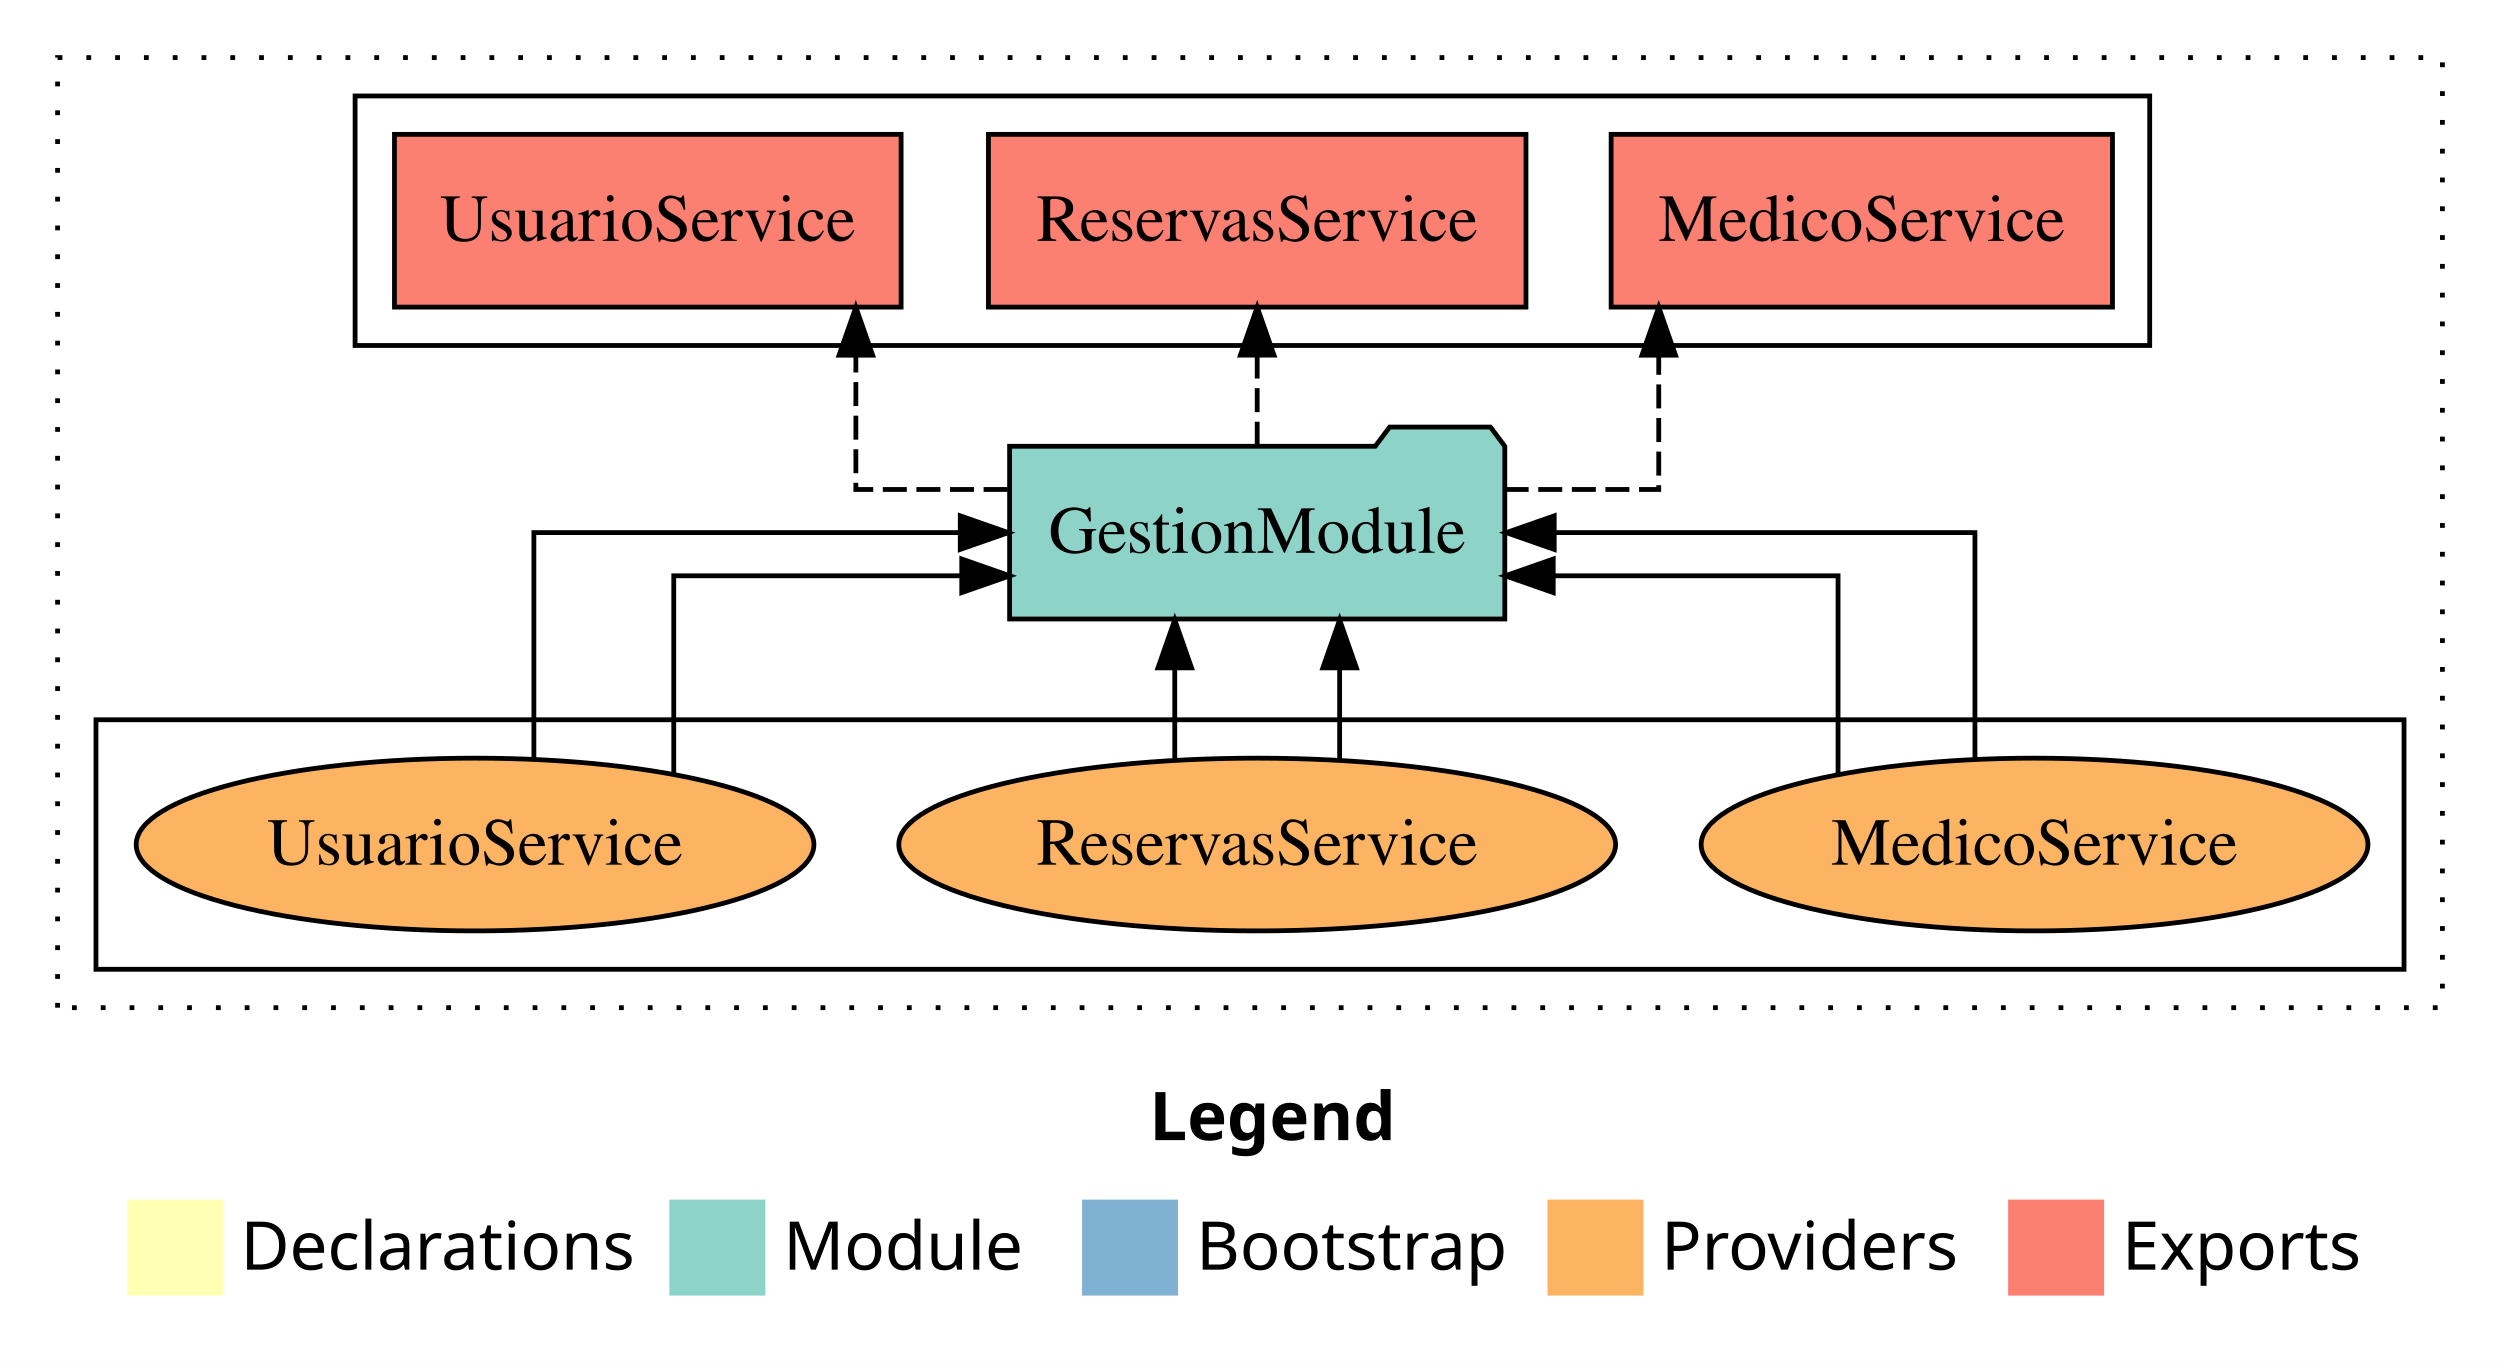
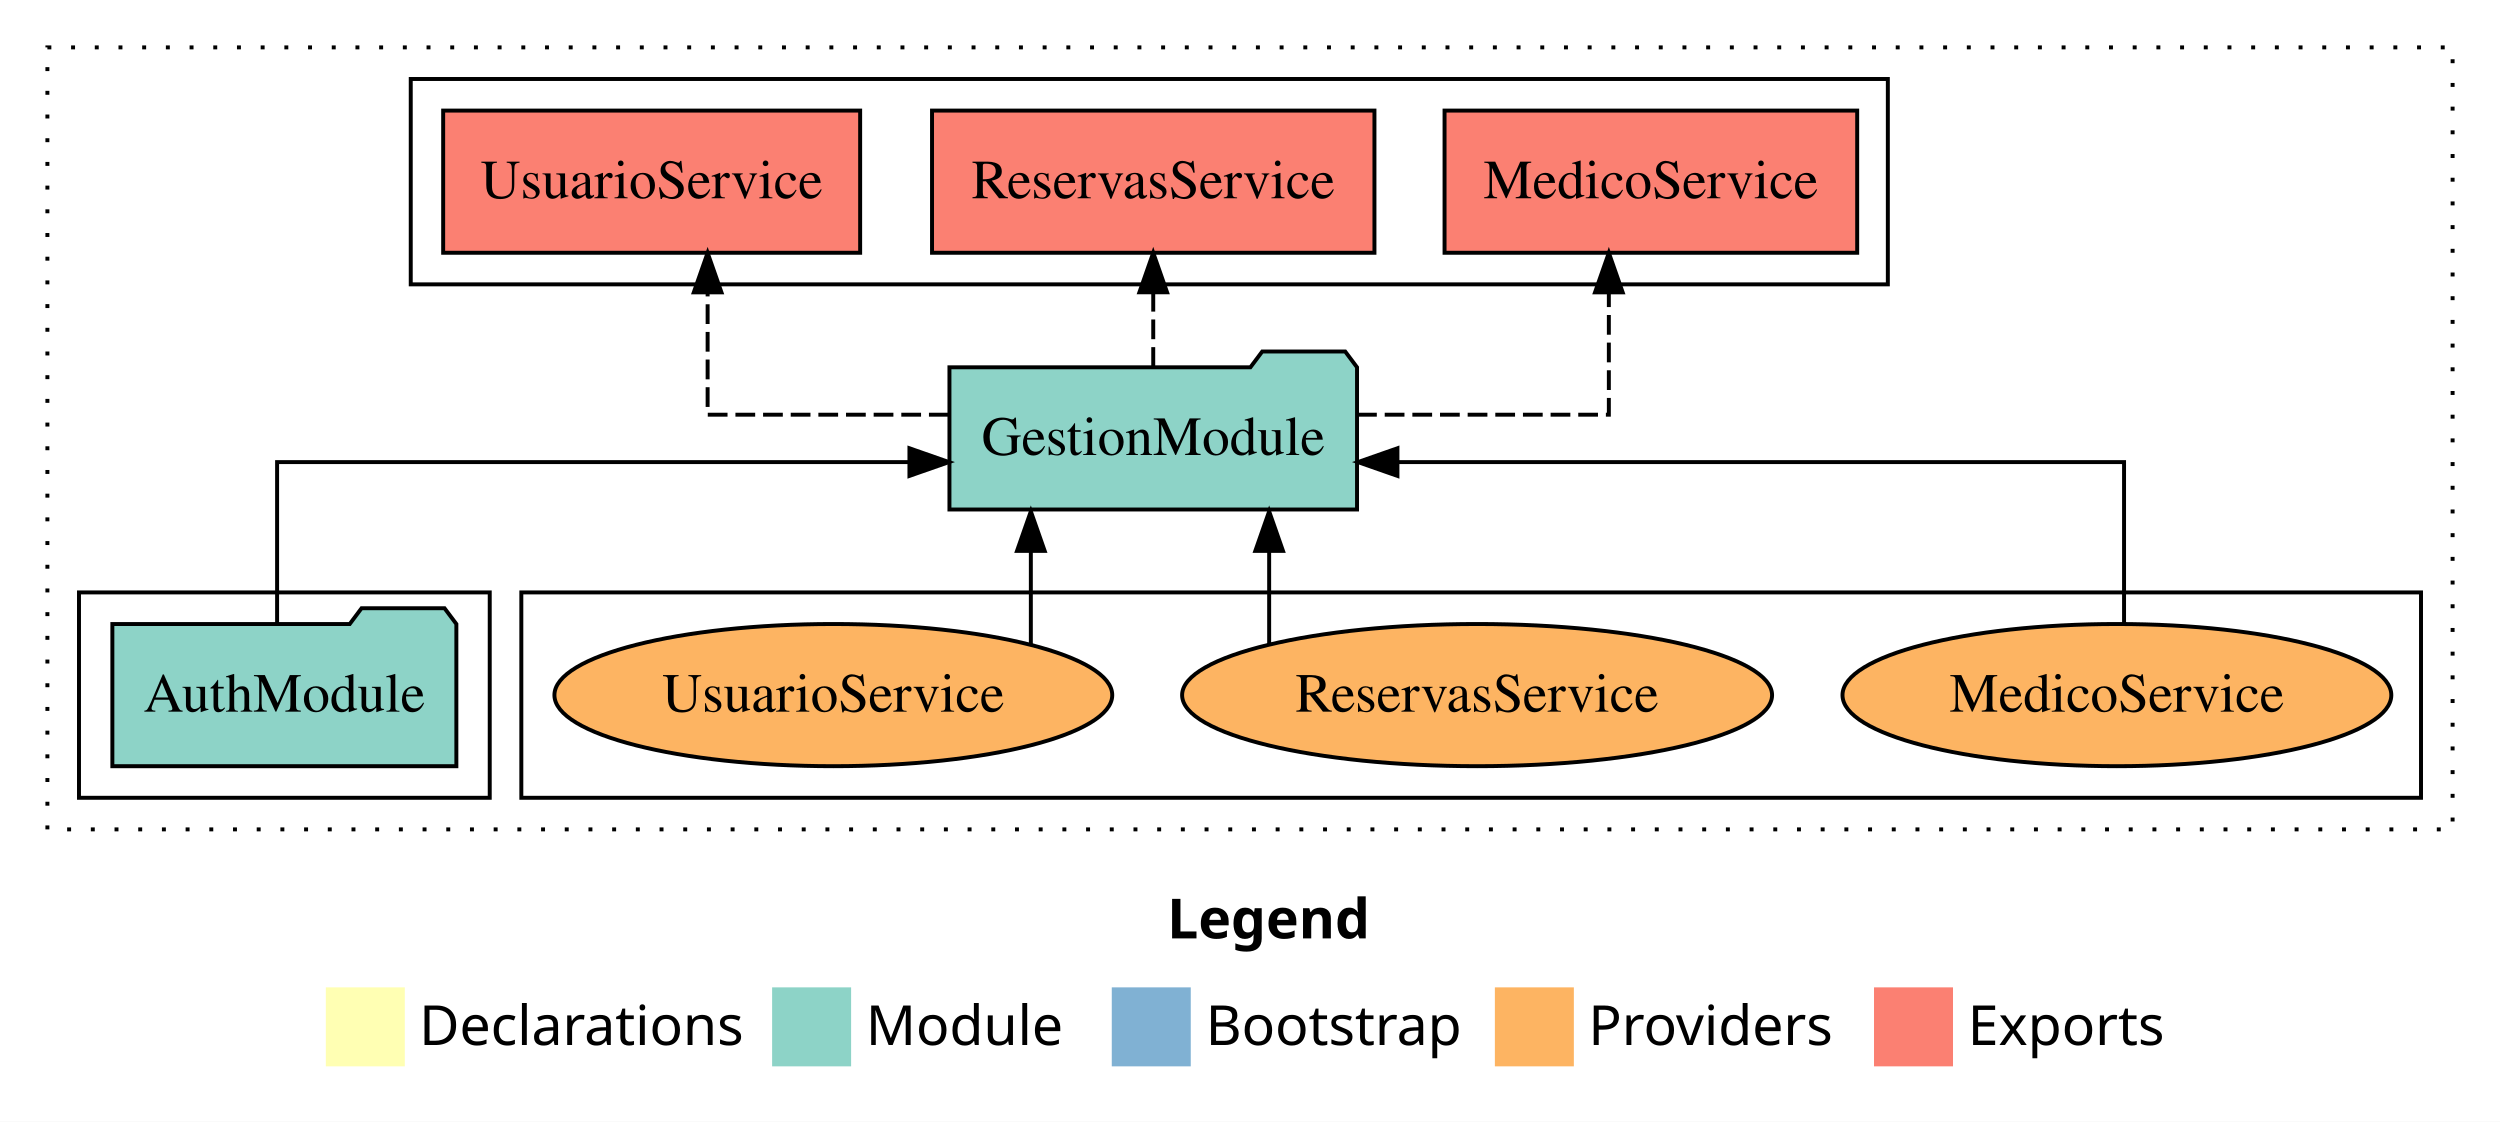
- <svg xmlns="http://www.w3.org/2000/svg" width="521pt" height="284pt" viewBox="0.00 0.00 521.00 284.00">
+ <svg xmlns="http://www.w3.org/2000/svg" width="633pt" height="284pt" viewBox="0.00 0.00 633.00 284.00">
  <g id="graph0" class="graph" transform="scale(1 1) rotate(0) translate(4 280)">
-     <polygon fill="white" stroke="transparent" points="-4,4 -4,-280 517,-280 517,4 -4,4" />
-     <text text-anchor="start" x="235.51" y="-42.4" font-family="Times-12" font-weight="bold" font-size="14.00">Legend</text>
-     <polygon fill="#ffffb3" stroke="transparent" points="22.5,-10 22.5,-30 42.5,-30 42.5,-10 22.5,-10" />
-     <text text-anchor="start" x="46.13" y="-15.4" font-family="Times-12" font-size="14.00">  Declarations</text>
-     <polygon fill="#8dd3c7" stroke="transparent" points="135.5,-10 135.5,-30 155.5,-30 155.5,-10 135.5,-10" />
-     <text text-anchor="start" x="159.23" y="-15.4" font-family="Times-12" font-size="14.00">  Module</text>
-     <polygon fill="#80b1d3" stroke="transparent" points="221.5,-10 221.5,-30 241.5,-30 241.5,-10 221.5,-10" />
-     <text text-anchor="start" x="245.28" y="-15.4" font-family="Times-12" font-size="14.00">  Bootstrap</text>
-     <polygon fill="#fdb462" stroke="transparent" points="318.5,-10 318.5,-30 338.5,-30 338.5,-10 318.5,-10" />
-     <text text-anchor="start" x="342.17" y="-15.4" font-family="Times-12" font-size="14.00">  Providers</text>
-     <polygon fill="#fb8072" stroke="transparent" points="414.5,-10 414.5,-30 434.5,-30 434.5,-10 414.5,-10" />
-     <text text-anchor="start" x="438.23" y="-15.4" font-family="Times-12" font-size="14.00">  Exports</text>
+     <polygon fill="white" stroke="transparent" points="-4,4 -4,-280 629,-280 629,4 -4,4" />
+     <text text-anchor="start" x="291.51" y="-42.4" font-family="Times-12" font-weight="bold" font-size="14.00">Legend</text>
+     <polygon fill="#ffffb3" stroke="transparent" points="78.5,-10 78.5,-30 98.5,-30 98.5,-10 78.5,-10" />
+     <text text-anchor="start" x="102.13" y="-15.4" font-family="Times-12" font-size="14.00">  Declarations</text>
+     <polygon fill="#8dd3c7" stroke="transparent" points="191.5,-10 191.5,-30 211.5,-30 211.5,-10 191.5,-10" />
+     <text text-anchor="start" x="215.23" y="-15.4" font-family="Times-12" font-size="14.00">  Module</text>
+     <polygon fill="#80b1d3" stroke="transparent" points="277.5,-10 277.5,-30 297.5,-30 297.5,-10 277.5,-10" />
+     <text text-anchor="start" x="301.28" y="-15.4" font-family="Times-12" font-size="14.00">  Bootstrap</text>
+     <polygon fill="#fdb462" stroke="transparent" points="374.5,-10 374.5,-30 394.5,-30 394.5,-10 374.5,-10" />
+     <text text-anchor="start" x="398.17" y="-15.4" font-family="Times-12" font-size="14.00">  Providers</text>
+     <polygon fill="#fb8072" stroke="transparent" points="470.5,-10 470.5,-30 490.5,-30 490.5,-10 470.5,-10" />
+     <text text-anchor="start" x="494.23" y="-15.4" font-family="Times-12" font-size="14.00">  Exports</text>
    <g id="clust1" class="cluster">
-       <polygon fill="none" stroke="black" stroke-dasharray="1,5" points="8,-70 8,-268 505,-268 505,-70 8,-70" />
+       <polygon fill="none" stroke="black" stroke-dasharray="1,5" points="8,-70 8,-268 617,-268 617,-70 8,-70" />
    </g>
    <g id="clust6" class="cluster">
-       <polygon fill="none" stroke="black" points="16,-78 16,-130 497,-130 497,-78 16,-78" />
+       <polygon fill="none" stroke="black" points="128,-78 128,-130 609,-130 609,-78 128,-78" />
+     </g>
+     <g id="clust3" class="cluster">
+       <polygon fill="none" stroke="black" points="16,-78 16,-130 120,-130 120,-78 16,-78" />
    </g>
    <g id="clust4" class="cluster">
-       <polygon fill="none" stroke="black" points="70,-208 70,-260 444,-260 444,-208 70,-208" />
+       <polygon fill="none" stroke="black" points="100,-208 100,-260 474,-260 474,-208 100,-208" />
    </g>
    <g id="node1" class="node">
-       <polygon fill="#fb8072" stroke="black" points="436.24,-252 331.76,-252 331.76,-216 436.24,-216 436.24,-252" />
-       <text text-anchor="middle" x="384" y="-229.8" font-family="Times,serif" font-size="14.00">MedicoService </text>
+       <polygon fill="#8dd3c7" stroke="black" points="111.55,-122 108.55,-126 87.55,-126 84.55,-122 24.45,-122 24.45,-86 111.55,-86 111.55,-122" />
+       <text text-anchor="middle" x="68" y="-99.8" font-family="Times,serif" font-size="14.00">AuthModule</text>
    </g>
    <g id="node2" class="node">
-       <polygon fill="#fb8072" stroke="black" points="314.01,-252 201.99,-252 201.99,-216 314.01,-216 314.01,-252" />
-       <text text-anchor="middle" x="258" y="-229.8" font-family="Times,serif" font-size="14.00">ReservasService </text>
+       <polygon fill="#8dd3c7" stroke="black" points="339.6,-187 336.6,-191 315.6,-191 312.6,-187 236.4,-187 236.4,-151 339.6,-151 339.6,-187" />
+       <text text-anchor="middle" x="288" y="-164.8" font-family="Times,serif" font-size="14.00">GestionModule</text>
+     </g>
+     <g id="edge1" class="edge">
+       <path fill="none" stroke="black" d="M66.16,-122.02C66.16,-139.37 66.16,-163 66.16,-163 66.16,-163 226.27,-163 226.27,-163" />
+       <polygon fill="black" stroke="black" points="226.27,-166.5 236.27,-163 226.27,-159.5 226.27,-166.5" />
    </g>
    <g id="node3" class="node">
-       <polygon fill="#fb8072" stroke="black" points="183.79,-252 78.21,-252 78.21,-216 183.79,-216 183.79,-252" />
-       <text text-anchor="middle" x="131" y="-229.8" font-family="Times,serif" font-size="14.00">UsuarioService </text>
+       <polygon fill="#fb8072" stroke="black" points="466.24,-252 361.76,-252 361.76,-216 466.24,-216 466.24,-252" />
+       <text text-anchor="middle" x="414" y="-229.8" font-family="Times,serif" font-size="14.00">MedicoService </text>
+     </g>
+     <g id="edge2" class="edge">
+       <path fill="none" stroke="black" stroke-dasharray="5,2" d="M339.61,-175C370.32,-175 403.36,-175 403.36,-175 403.36,-175 403.36,-205.98 403.36,-205.98" />
+       <polygon fill="black" stroke="black" points="399.86,-205.98 403.36,-215.98 406.86,-205.98 399.86,-205.98" />
    </g>
    <g id="node4" class="node">
-       <polygon fill="#8dd3c7" stroke="black" points="309.6,-187 306.6,-191 285.6,-191 282.6,-187 206.4,-187 206.4,-151 309.6,-151 309.6,-187" />
-       <text text-anchor="middle" x="258" y="-164.8" font-family="Times,serif" font-size="14.00">GestionModule</text>
-     </g>
-     <g id="edge1" class="edge">
-       <path fill="none" stroke="black" stroke-dasharray="5,2" d="M309.57,-178C326.79,-178 341.68,-178 341.68,-178 341.68,-178 341.68,-205.97 341.68,-205.97" />
-       <polygon fill="black" stroke="black" points="338.18,-205.97 341.68,-215.97 345.18,-205.97 338.18,-205.97" />
-     </g>
-     <g id="edge2" class="edge">
-       <path fill="none" stroke="black" stroke-dasharray="5,2" d="M258,-187.11C258,-187.11 258,-205.99 258,-205.99" />
-       <polygon fill="black" stroke="black" points="254.5,-205.99 258,-215.99 261.5,-205.99 254.5,-205.99" />
+       <polygon fill="#fb8072" stroke="black" points="344.01,-252 231.99,-252 231.99,-216 344.01,-216 344.01,-252" />
+       <text text-anchor="middle" x="288" y="-229.8" font-family="Times,serif" font-size="14.00">ReservasService </text>
    </g>
    <g id="edge3" class="edge">
-       <path fill="none" stroke="black" stroke-dasharray="5,2" d="M205.98,-178C188.97,-178 174.36,-178 174.36,-178 174.36,-178 174.36,-205.97 174.36,-205.97" />
-       <polygon fill="black" stroke="black" points="170.86,-205.97 174.36,-215.97 177.86,-205.97 170.86,-205.97" />
+       <path fill="none" stroke="black" stroke-dasharray="5,2" d="M288,-187.11C288,-187.11 288,-205.99 288,-205.99" />
+       <polygon fill="black" stroke="black" points="284.5,-205.99 288,-215.99 291.5,-205.99 284.5,-205.99" />
    </g>
    <g id="node5" class="node">
-       <ellipse fill="#fdb462" stroke="black" cx="420" cy="-104" rx="69.48" ry="18" />
-       <text text-anchor="middle" x="420" y="-99.8" font-family="Times,serif" font-size="14.00">MedicoService</text>
+       <polygon fill="#fb8072" stroke="black" points="213.79,-252 108.21,-252 108.21,-216 213.79,-216 213.79,-252" />
+       <text text-anchor="middle" x="161" y="-229.8" font-family="Times,serif" font-size="14.00">UsuarioService </text>
    </g>
    <g id="edge4" class="edge">
-       <path fill="none" stroke="black" d="M379.05,-118.71C379.05,-135.31 379.05,-160 379.05,-160 379.05,-160 319.69,-160 319.69,-160" />
-       <polygon fill="black" stroke="black" points="319.69,-156.5 309.69,-160 319.69,-163.5 319.69,-156.5" />
+       <path fill="none" stroke="black" stroke-dasharray="5,2" d="M236.21,-175C206.55,-175 175.17,-175 175.17,-175 175.17,-175 175.17,-205.98 175.17,-205.98" />
+       <polygon fill="black" stroke="black" points="171.67,-205.98 175.17,-215.98 178.67,-205.98 171.67,-205.98" />
+     </g>
+     <g id="node6" class="node">
+       <ellipse fill="#fdb462" stroke="black" cx="532" cy="-104" rx="69.48" ry="18" />
+       <text text-anchor="middle" x="532" y="-99.8" font-family="Times,serif" font-size="14.00">MedicoService</text>
    </g>
    <g id="edge5" class="edge">
-       <path fill="none" stroke="black" d="M407.58,-121.76C407.58,-141.01 407.58,-169 407.58,-169 407.58,-169 319.9,-169 319.9,-169" />
-       <polygon fill="black" stroke="black" points="319.9,-165.5 309.9,-169 319.9,-172.5 319.9,-165.5" />
+       <path fill="none" stroke="black" d="M533.81,-122.02C533.81,-139.37 533.81,-163 533.81,-163 533.81,-163 349.83,-163 349.83,-163" />
+       <polygon fill="black" stroke="black" points="349.83,-159.5 339.83,-163 349.83,-166.5 349.83,-159.5" />
    </g>
-     <g id="node6" class="node">
-       <ellipse fill="#fdb462" stroke="black" cx="258" cy="-104" rx="74.69" ry="18" />
-       <text text-anchor="middle" x="258" y="-99.8" font-family="Times,serif" font-size="14.00">ReservasService</text>
+     <g id="node7" class="node">
+       <ellipse fill="#fdb462" stroke="black" cx="370" cy="-104" rx="74.69" ry="18" />
+       <text text-anchor="middle" x="370" y="-99.8" font-family="Times,serif" font-size="14.00">ReservasService</text>
    </g>
    <g id="edge6" class="edge">
-       <path fill="none" stroke="black" d="M275.18,-121.76C275.18,-121.76 275.18,-140.81 275.18,-140.81" />
-       <polygon fill="black" stroke="black" points="271.68,-140.81 275.18,-150.81 278.68,-140.81 271.68,-140.81" />
+       <path fill="none" stroke="black" d="M317.35,-116.84C317.35,-116.84 317.35,-140.52 317.35,-140.52" />
+       <polygon fill="black" stroke="black" points="313.85,-140.52 317.35,-150.52 320.85,-140.52 313.85,-140.52" />
+     </g>
+     <g id="node8" class="node">
+       <ellipse fill="#fdb462" stroke="black" cx="207" cy="-104" rx="70.62" ry="18" />
+       <text text-anchor="middle" x="207" y="-99.8" font-family="Times,serif" font-size="14.00">UsuarioService</text>
    </g>
    <g id="edge7" class="edge">
-       <path fill="none" stroke="black" d="M240.82,-121.76C240.82,-121.76 240.82,-140.81 240.82,-140.81" />
-       <polygon fill="black" stroke="black" points="237.32,-140.81 240.82,-150.81 244.32,-140.81 237.32,-140.81" />
-     </g>
-     <g id="node7" class="node">
-       <ellipse fill="#fdb462" stroke="black" cx="95" cy="-104" rx="70.62" ry="18" />
-       <text text-anchor="middle" x="95" y="-99.8" font-family="Times,serif" font-size="14.00">UsuarioService</text>
-     </g>
-     <g id="edge8" class="edge">
-       <path fill="none" stroke="black" d="M136.41,-118.71C136.41,-135.31 136.41,-160 136.41,-160 136.41,-160 196.43,-160 196.43,-160" />
-       <polygon fill="black" stroke="black" points="196.43,-163.5 206.43,-160 196.43,-156.5 196.43,-163.5" />
-     </g>
-     <g id="edge9" class="edge">
-       <path fill="none" stroke="black" d="M107.26,-121.76C107.26,-141.01 107.26,-169 107.26,-169 107.26,-169 196.12,-169 196.12,-169" />
-       <polygon fill="black" stroke="black" points="196.12,-172.5 206.12,-169 196.12,-165.5 196.12,-172.5" />
+       <path fill="none" stroke="black" d="M257.01,-116.84C257.01,-116.84 257.01,-140.52 257.01,-140.52" />
+       <polygon fill="black" stroke="black" points="253.51,-140.52 257.01,-150.52 260.51,-140.52 253.51,-140.52" />
    </g>
  </g>
</svg>
